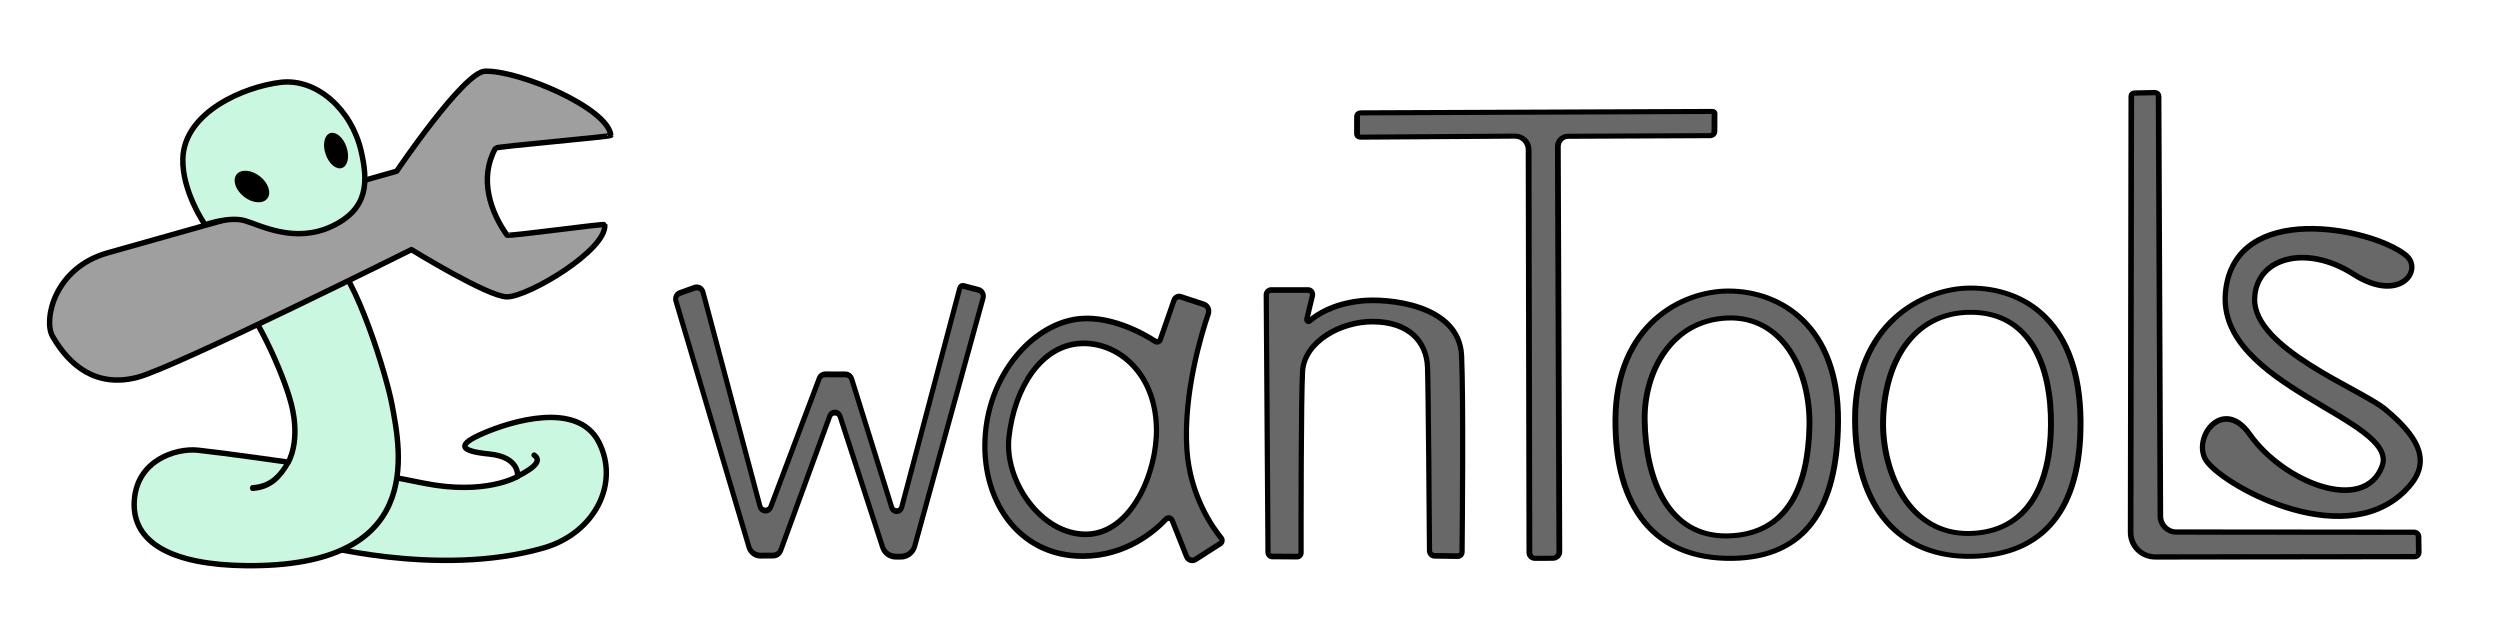
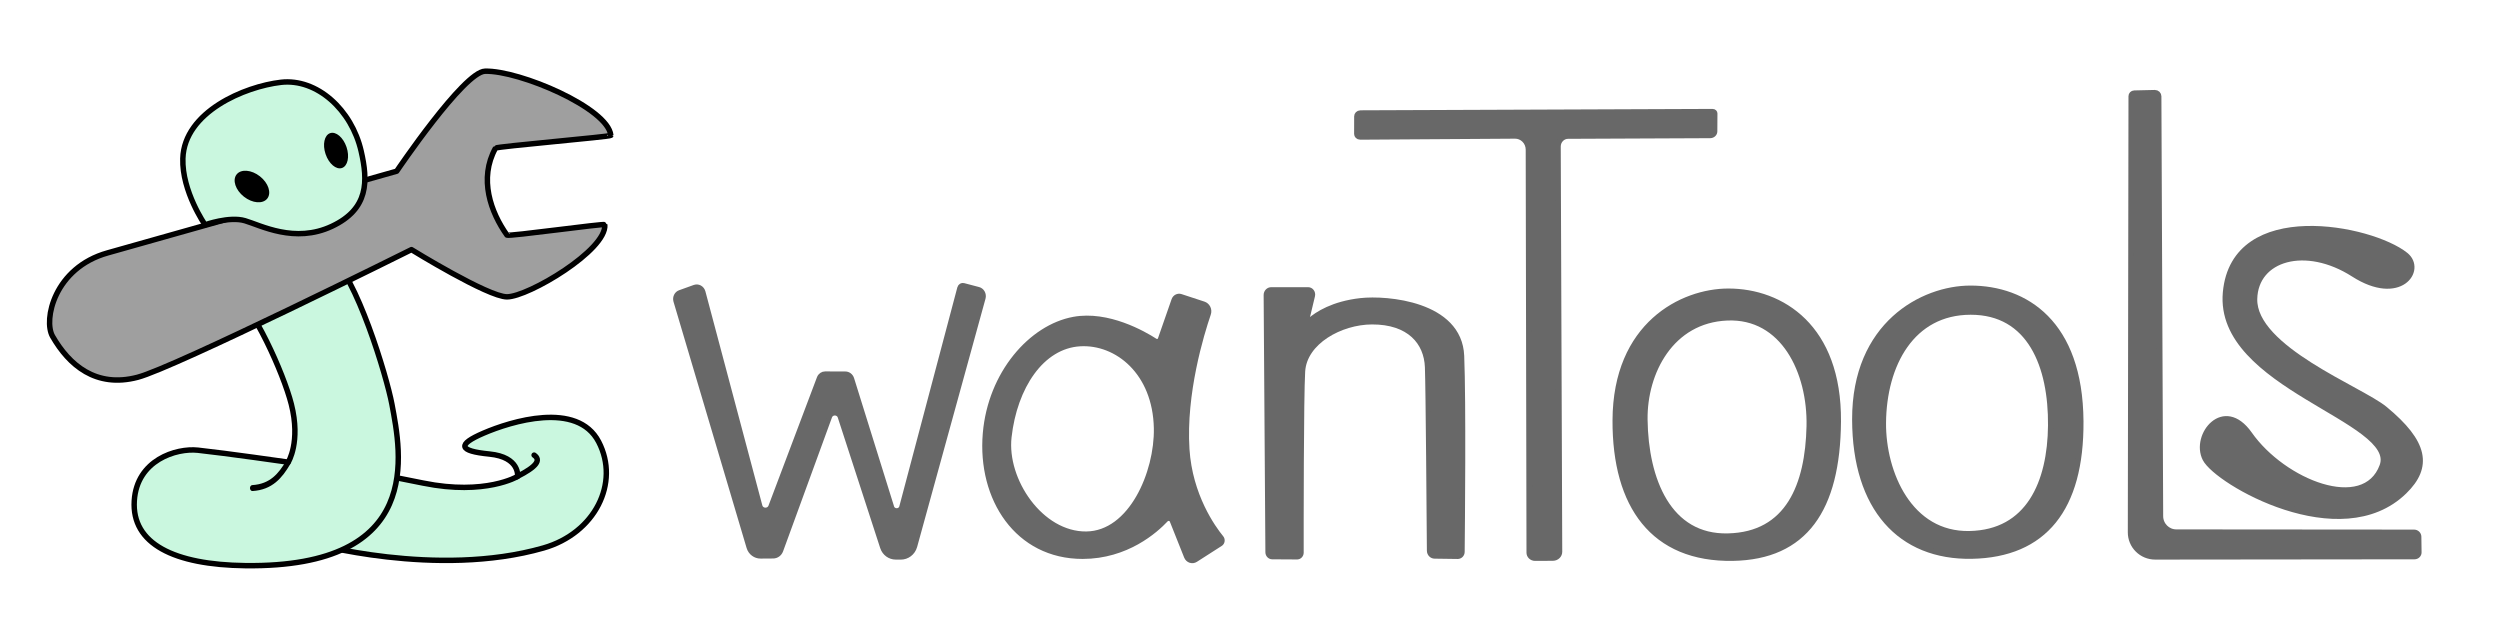
<svg xmlns="http://www.w3.org/2000/svg" width="100%" height="100%" viewBox="0 0 1789 447" version="1.1" xml:space="preserve" style="fill-rule:evenodd;clip-rule:evenodd;stroke-linecap:round;stroke-linejoin:round;stroke-miterlimit:1.5;">
  <g transform="matrix(1,0,0,1,-892,-2098.87)">
    <g id="アートボード3" transform="matrix(1.11232,0,0,0.699102,-100.884,699.29)">
      <rect x="892.624" y="2001.96" width="1607.75" height="638.46" style="fill:none;" />
      <g transform="matrix(0.852478,0,0,1.35635,102.044,-830.537)">
        <g transform="matrix(1,0,0,1,454.579,1407.78)">
          <path d="M733.583,1032.26C744.027,1035.89 767.854,1040.19 792.289,1045.14C839.243,1054.66 863.42,1040.13 863.42,1040.13C863.42,1040.13 865.387,1025.49 842.173,1023.2C818.959,1020.92 817.582,1016.12 837.853,1007.4C858.123,998.676 908.427,982.862 924.615,1013.98C940.803,1045.09 921.741,1082.95 883.005,1094.08C802.535,1117.2 707.444,1090.28 707.444,1090.28C707.444,1090.28 720.065,1027.56 733.583,1032.26Z" style="fill:rgb(202,247,223);stroke:black;stroke-width:4.12px;" />
        </g>
        <g transform="matrix(1,0,0,1,454.579,1407.78)">
          <path d="M648.711,900.73C663.52,911.117 686.632,961.696 692.664,985.553C699.909,1014.21 690.333,1029.33 690.333,1029.33C690.333,1029.33 642.78,1022.5 622.165,1020.3C605.827,1018.56 576.064,1027.72 574.149,1058.46C572.124,1090.97 604.158,1106.77 657.934,1107.43C793.619,1109.11 775.479,1022.5 768.568,985.55C764.617,964.432 741.605,888.357 721.575,873.031C710.763,864.758 637.433,892.821 648.711,900.73Z" style="fill:rgb(202,247,223);stroke:black;stroke-width:4.12px;" />
        </g>
        <g transform="matrix(0.577941,0,0,0.697089,741.914,1720.4)">
          <path d="M697.162,1028.59C687.071,1042.82 675.12,1054.92 650.573,1056.19" style="fill:none;stroke:black;stroke-width:6.44px;" />
        </g>
        <g transform="matrix(1,0,0,1,454.579,1407.78)">
          <path d="M862.976,1040.25C878.105,1032.61 881.154,1027.69 875.894,1024.02" style="fill:none;stroke:black;stroke-width:4.12px;" />
        </g>
        <g transform="matrix(1,0,0,1,454.579,1407.78)">
          <path d="M512.494,934.409C505.379,922.046 513.826,882.639 554.082,871.384C585.494,862.601 772.186,809.743 772.186,809.743C772.186,809.743 822.822,734.712 838.841,734.289C864.844,733.602 931.786,762.2 933.78,782.714C933.877,783.716 847.438,791.114 846.767,792.326C833.949,815.483 843.259,840.879 855.404,857.957C856.313,859.235 929.14,848.992 929.235,850.104C930.873,869.277 871.502,904.533 855.434,904.574C841.157,904.61 783.33,868.937 783.33,868.937C783.33,868.937 604.677,957.92 576.653,965.274C545.115,973.55 524.93,956.017 512.494,934.409Z" style="fill:rgb(159,159,159);stroke:black;stroke-width:4.12px;" />
        </g>
        <g transform="matrix(1,0,0,1,454.579,1407.78)">
          <path d="M723.262,851.337C751.281,838.176 750.487,817.042 745.37,794.644C738.228,763.383 711.945,739.538 684.809,742.666C657.611,745.801 611.89,764.909 610.809,800.174C610.047,825.016 627.575,850.209 627.575,850.209C627.575,850.209 645.864,843.627 657.693,847.121C669.521,850.615 695.242,864.498 723.262,851.337Z" style="fill:rgb(202,247,223);stroke:black;stroke-width:4.12px;" />
        </g>
        <g transform="matrix(0.713621,0.561618,-0.802385,1.01955,1299.34,1028.7)">
          <ellipse cx="660.149" cy="813.725" rx="16.216" ry="7.527" />
        </g>
        <g transform="matrix(0.275484,0.81069,-1.04833,0.356237,1852.19,1376.91)">
          <ellipse cx="660.149" cy="813.725" rx="16.216" ry="7.527" />
        </g>
      </g>
      <g transform="matrix(0.971051,0,0,1.54501,-22.3979,-1230.15)">
        <g transform="matrix(0.86337,0,0,1.0125,584.114,1350.45)">
-           <path d="M936.507,924.13C934.098,924.87 932.785,927.084 933.513,929.177C941.16,951.147 980.316,1063.65 989.6,1090.32C990.771,1093.68 994.409,1095.98 998.522,1095.95C1001.72,1095.93 1005.41,1095.91 1008.19,1095.89C1010.79,1095.87 1013.11,1094.48 1014,1092.4C1019.95,1078.5 1042.22,1026.49 1051.57,1004.66C1052.18,1003.23 1053.8,1002.28 1055.58,1002.31C1057.37,1002.34 1058.94,1003.33 1059.5,1004.78C1067.41,1025.55 1085.61,1073.28 1092.12,1090.36C1093.54,1094.07 1097.58,1096.59 1102.16,1096.61C1103.43,1096.62 1104.76,1096.62 1106.05,1096.63C1111.07,1096.66 1115.47,1093.81 1116.81,1089.69C1126.18,1060.66 1161.93,950.003 1169.28,927.258C1169.63,926.175 1169.45,925.017 1168.8,924.043C1168.14,923.069 1167.05,922.36 1165.78,922.073C1162.09,921.246 1157.17,920.142 1154.31,919.498C1153.01,919.206 1151.68,919.867 1151.33,920.974C1146.66,935.992 1117.06,1031.26 1106.78,1064.35C1106.33,1065.8 1104.8,1066.82 1103.04,1066.85C1101.28,1066.88 1099.71,1065.92 1099.18,1064.49C1091.03,1042.19 1073.11,993.172 1068.45,980.441C1067.78,978.614 1065.8,977.368 1063.56,977.362C1059.22,977.351 1052.16,977.333 1048.02,977.322C1046.03,977.317 1044.25,978.366 1043.55,979.953C1038.23,991.965 1016.16,1041.83 1006.31,1064.08C1005.64,1065.59 1003.91,1066.55 1002.03,1066.47C1000.14,1066.39 998.537,1065.28 998.051,1063.72C988.275,1032.39 960.854,944.485 954.335,923.587C953.974,922.43 953.061,921.456 951.818,920.9C950.574,920.345 949.115,920.259 947.794,920.665C944.321,921.731 939.788,923.123 936.507,924.13Z" style="fill:rgb(104,104,104);stroke:black;stroke-width:3.84px;" />
+           <path d="M936.507,924.13C934.098,924.87 932.785,927.084 933.513,929.177C941.16,951.147 980.316,1063.65 989.6,1090.32C990.771,1093.68 994.409,1095.98 998.522,1095.95C1001.72,1095.93 1005.41,1095.91 1008.19,1095.89C1010.79,1095.87 1013.11,1094.48 1014,1092.4C1019.95,1078.5 1042.22,1026.49 1051.57,1004.66C1052.18,1003.23 1053.8,1002.28 1055.58,1002.31C1057.37,1002.34 1058.94,1003.33 1059.5,1004.78C1067.41,1025.55 1085.61,1073.28 1092.12,1090.36C1093.54,1094.07 1097.58,1096.59 1102.16,1096.61C1103.43,1096.62 1104.76,1096.62 1106.05,1096.63C1111.07,1096.66 1115.47,1093.81 1116.81,1089.69C1126.18,1060.66 1161.93,950.003 1169.28,927.258C1169.63,926.175 1169.45,925.017 1168.8,924.043C1168.14,923.069 1167.05,922.36 1165.78,922.073C1162.09,921.246 1157.17,920.142 1154.31,919.498C1153.01,919.206 1151.68,919.867 1151.33,920.974C1146.66,935.992 1117.06,1031.26 1106.78,1064.35C1106.33,1065.8 1104.8,1066.82 1103.04,1066.85C1101.28,1066.88 1099.71,1065.92 1099.18,1064.49C1091.03,1042.19 1073.11,993.172 1068.45,980.441C1067.78,978.614 1065.8,977.368 1063.56,977.362C1059.22,977.351 1052.16,977.333 1048.02,977.322C1046.03,977.317 1044.25,978.366 1043.55,979.953C1038.23,991.965 1016.16,1041.83 1006.31,1064.08C1005.64,1065.59 1003.91,1066.55 1002.03,1066.47C1000.14,1066.39 998.537,1065.28 998.051,1063.72C988.275,1032.39 960.854,944.485 954.335,923.587C953.974,922.43 953.061,921.456 951.818,920.9C950.574,920.345 949.115,920.259 947.794,920.665C944.321,921.731 939.788,923.123 936.507,924.13Z" style="fill:rgb(104,104,104);stroke:rgb(104,104,104);stroke-width:3.84px;" />
        </g>
        <g transform="matrix(1.0266,0,0,1.11675,407.021,1229.6)">
-           <path d="M1172.55,1031.47C1176.18,1001.64 1193.62,977.299 1218.46,975.976C1242.12,974.716 1267.01,992.843 1267.73,1026.24C1268.3,1052.68 1251.37,1088.92 1222.44,1089.2C1193.16,1089.48 1169.41,1057.3 1172.55,1031.47ZM1283.45,948.311C1281.65,947.768 1279.7,948.652 1279.08,950.299C1276.93,955.973 1272.26,968.277 1270.25,973.601C1270.02,974.207 1269.49,974.681 1268.83,974.886C1268.17,975.091 1267.44,975.003 1266.86,974.649C1259.49,970.29 1236.43,958.137 1214.37,961.84C1186.85,966.459 1160.62,993.881 1157.34,1029.38C1153.78,1067.94 1177.95,1102.13 1220.09,1102.12C1248.51,1102.11 1267.15,1086.78 1273.75,1080.32C1274.33,1079.73 1275.19,1079.46 1276.04,1079.6C1276.89,1079.74 1277.6,1080.28 1277.92,1081.01C1280.26,1086.39 1284.7,1096.64 1287.17,1102.35C1287.61,1103.36 1288.51,1104.14 1289.63,1104.47C1290.76,1104.8 1291.98,1104.65 1292.98,1104.07C1297.67,1101.3 1305.27,1096.83 1309.02,1094.62C1309.59,1094.29 1309.97,1093.74 1310.06,1093.12C1310.15,1092.5 1309.95,1091.88 1309.5,1091.41C1304.29,1085.56 1289.28,1066.39 1287.36,1038.73C1285.05,1005.48 1296.77,970.245 1301.19,958.342C1301.62,957.243 1301.55,956.029 1300.99,954.979C1300.43,953.929 1299.43,953.131 1298.23,952.767C1293.84,951.437 1287.33,949.477 1283.45,948.311Z" style="fill:rgb(104,104,104);stroke:black;stroke-width:3.37px;" />
+           <path d="M1172.55,1031.47C1176.18,1001.64 1193.62,977.299 1218.46,975.976C1242.12,974.716 1267.01,992.843 1267.73,1026.24C1268.3,1052.68 1251.37,1088.92 1222.44,1089.2C1193.16,1089.48 1169.41,1057.3 1172.55,1031.47ZM1283.45,948.311C1281.65,947.768 1279.7,948.652 1279.08,950.299C1276.93,955.973 1272.26,968.277 1270.25,973.601C1270.02,974.207 1269.49,974.681 1268.83,974.886C1268.17,975.091 1267.44,975.003 1266.86,974.649C1259.49,970.29 1236.43,958.137 1214.37,961.84C1186.85,966.459 1160.62,993.881 1157.34,1029.38C1153.78,1067.94 1177.95,1102.13 1220.09,1102.12C1248.51,1102.11 1267.15,1086.78 1273.75,1080.32C1274.33,1079.73 1275.19,1079.46 1276.04,1079.6C1276.89,1079.74 1277.6,1080.28 1277.92,1081.01C1280.26,1086.39 1284.7,1096.64 1287.17,1102.35C1287.61,1103.36 1288.51,1104.14 1289.63,1104.47C1290.76,1104.8 1291.98,1104.65 1292.98,1104.07C1297.67,1101.3 1305.27,1096.83 1309.02,1094.62C1309.59,1094.29 1309.97,1093.74 1310.06,1093.12C1310.15,1092.5 1309.95,1091.88 1309.5,1091.41C1304.29,1085.56 1289.28,1066.39 1287.36,1038.73C1285.05,1005.48 1296.77,970.245 1301.19,958.342C1301.62,957.243 1301.55,956.029 1300.99,954.979C1300.43,953.929 1299.43,953.131 1298.23,952.767C1293.84,951.437 1287.33,949.477 1283.45,948.311Z" style="fill:rgb(104,104,104);stroke:rgb(104,104,104);stroke-width:3.37px;" />
        </g>
        <g transform="matrix(1.0266,0,0,1.11675,430.026,1226.85)">
-           <path d="M1319.37,946.74C1318.52,946.74 1317.71,947.052 1317.11,947.606C1316.51,948.161 1316.18,948.911 1316.18,949.692C1316.33,969.592 1317.17,1083.97 1317.31,1102.31C1317.32,1103.69 1318.53,1104.8 1320.02,1104.81C1324.16,1104.83 1332.02,1104.87 1336.08,1104.9C1336.77,1104.9 1337.42,1104.65 1337.9,1104.21C1338.38,1103.77 1338.66,1103.17 1338.66,1102.54C1338.64,1087.91 1338.63,1009.92 1339.62,994.973C1340.79,977.301 1364.18,965.535 1384.4,965.47C1408.5,965.393 1419.63,977.606 1420.25,992.484C1420.77,1005.02 1421.4,1084.85 1421.53,1101.38C1421.54,1103.05 1423,1104.4 1424.81,1104.42C1428.91,1104.47 1435.87,1104.56 1439.73,1104.61C1440.47,1104.61 1441.18,1104.35 1441.71,1103.88C1442.24,1103.4 1442.55,1102.75 1442.55,1102.07C1442.72,1087.34 1443.48,1013.22 1442.25,985.827C1440.88,955.057 1393.92,951.486 1377.12,953.207C1359.16,955.047 1348.93,961.278 1344.34,964.934C1343.98,965.286 1343.41,965.372 1342.95,965.143C1342.48,964.915 1342.25,964.429 1342.37,963.96C1343.38,960.006 1345,953.821 1345.99,950.035C1346.2,949.237 1346,948.394 1345.45,947.749C1344.9,947.104 1344.05,946.728 1343.16,946.728C1337.09,946.731 1325.11,946.737 1319.37,946.74Z" style="fill:rgb(104,104,104);stroke:black;stroke-width:3.37px;" />
+           <path d="M1319.37,946.74C1318.52,946.74 1317.71,947.052 1317.11,947.606C1316.51,948.161 1316.18,948.911 1316.18,949.692C1316.33,969.592 1317.17,1083.97 1317.31,1102.31C1317.32,1103.69 1318.53,1104.8 1320.02,1104.81C1324.16,1104.83 1332.02,1104.87 1336.08,1104.9C1336.77,1104.9 1337.42,1104.65 1337.9,1104.21C1338.38,1103.77 1338.66,1103.17 1338.66,1102.54C1338.64,1087.91 1338.63,1009.92 1339.62,994.973C1340.79,977.301 1364.18,965.535 1384.4,965.47C1408.5,965.393 1419.63,977.606 1420.25,992.484C1420.77,1005.02 1421.4,1084.85 1421.53,1101.38C1421.54,1103.05 1423,1104.4 1424.81,1104.42C1428.91,1104.47 1435.87,1104.56 1439.73,1104.61C1440.47,1104.61 1441.18,1104.35 1441.71,1103.88C1442.24,1103.4 1442.55,1102.75 1442.55,1102.07C1442.72,1087.34 1443.48,1013.22 1442.25,985.827C1440.88,955.057 1393.92,951.486 1377.12,953.207C1359.16,955.047 1348.93,961.278 1344.34,964.934C1343.98,965.286 1343.41,965.372 1342.95,965.143C1342.48,964.915 1342.25,964.429 1342.37,963.96C1343.38,960.006 1345,953.821 1345.99,950.035C1346.2,949.237 1346,948.394 1345.45,947.749C1344.9,947.104 1344.05,946.728 1343.16,946.728C1337.09,946.731 1325.11,946.737 1319.37,946.74Z" style="fill:rgb(104,104,104);stroke:rgb(104,104,104);stroke-width:3.37px;" />
        </g>
        <g transform="matrix(1,0,0,0.878083,504.238,1498.4)">
-           <path d="M1339.42,761.133C1338.16,761.139 1337.14,762.305 1337.14,763.744C1337.13,767.295 1337.12,773.611 1337.11,777.066C1337.11,777.706 1337.33,778.32 1337.73,778.771C1338.13,779.223 1338.67,779.474 1339.23,779.47C1351.89,779.374 1417.57,778.878 1441.79,778.695C1444.17,778.677 1446.45,779.739 1448.14,781.645C1449.83,783.551 1450.78,786.145 1450.79,788.853C1450.87,839.175 1451.26,1059.44 1451.31,1093C1451.32,1094.13 1451.71,1095.22 1452.42,1096.02C1453.13,1096.83 1454.09,1097.27 1455.09,1097.27C1458.45,1097.25 1463.36,1097.22 1466.87,1097.2C1469.25,1097.19 1471.17,1094.99 1471.16,1092.28C1471.05,1056.13 1470.32,831.166 1470.17,786.538C1470.16,782.29 1473.17,778.832 1476.9,778.813C1497.24,778.709 1557.39,778.4 1571.09,778.33C1572.64,778.322 1573.9,776.892 1573.91,775.125C1573.93,771.149 1573.97,764.52 1573.98,761.568C1573.98,761.173 1573.85,760.793 1573.6,760.513C1573.36,760.233 1573.02,760.077 1572.67,760.078C1554.91,760.159 1362.61,761.028 1339.42,761.133Z" style="fill:rgb(104,104,104);stroke:black;stroke-width:3.84px;" />
+           <path d="M1339.42,761.133C1338.16,761.139 1337.14,762.305 1337.14,763.744C1337.13,767.295 1337.12,773.611 1337.11,777.066C1337.11,777.706 1337.33,778.32 1337.73,778.771C1338.13,779.223 1338.67,779.474 1339.23,779.47C1351.89,779.374 1417.57,778.878 1441.79,778.695C1444.17,778.677 1446.45,779.739 1448.14,781.645C1449.83,783.551 1450.78,786.145 1450.79,788.853C1450.87,839.175 1451.26,1059.44 1451.31,1093C1451.32,1094.13 1451.71,1095.22 1452.42,1096.02C1453.13,1096.83 1454.09,1097.27 1455.09,1097.27C1458.45,1097.25 1463.36,1097.22 1466.87,1097.2C1469.25,1097.19 1471.17,1094.99 1471.16,1092.28C1471.05,1056.13 1470.32,831.166 1470.17,786.538C1470.16,782.29 1473.17,778.832 1476.9,778.813C1497.24,778.709 1557.39,778.4 1571.09,778.33C1572.64,778.322 1573.9,776.892 1573.91,775.125C1573.93,771.149 1573.97,764.52 1573.98,761.568C1573.98,761.173 1573.85,760.793 1573.6,760.513C1573.36,760.233 1573.02,760.077 1572.67,760.078C1554.91,760.159 1362.61,761.028 1339.42,761.133Z" style="fill:rgb(104,104,104);stroke:rgb(104,104,104);stroke-width:3.84px;" />
        </g>
        <g transform="matrix(1.20439,0,0,1.03853,209.592,1318.46)">
-           <path d="M1497,1012.96C1496.82,1067.79 1518.1,1101.9 1561.65,1101.01C1600.88,1100.21 1619.09,1070.16 1619.46,1013.67C1619.85,953.082 1588.05,930.469 1559.1,930.484C1533.95,930.498 1497.2,951.639 1497,1012.96ZM1513.07,1012.46C1513.48,1050.7 1526.03,1087.58 1558.87,1086.7C1592.37,1085.8 1603,1053.99 1603.72,1016.72C1604.38,982.346 1589.57,946.158 1558.45,947.684C1527.4,949.208 1512.75,982.471 1513.07,1012.46Z" style="fill:rgb(104,104,104);stroke:black;stroke-width:3.22px;" />
+           <path d="M1497,1012.96C1496.82,1067.79 1518.1,1101.9 1561.65,1101.01C1600.88,1100.21 1619.09,1070.16 1619.46,1013.67C1619.85,953.082 1588.05,930.469 1559.1,930.484C1533.95,930.498 1497.2,951.639 1497,1012.96ZM1513.07,1012.46C1513.48,1050.7 1526.03,1087.58 1558.87,1086.7C1592.37,1085.8 1603,1053.99 1603.72,1016.72C1604.38,982.346 1589.57,946.158 1558.45,947.684C1527.4,949.208 1512.75,982.471 1513.07,1012.46Z" style="fill:rgb(104,104,104);stroke:rgb(104,104,104);stroke-width:3.22px;" />
        </g>
        <g transform="matrix(1.24588,0,0,1.03254,303.035,1323.73)">
-           <path d="M1499.58,1013.22C1499.7,1070.46 1523.89,1101.86 1561.65,1101.01C1599.78,1100.15 1619.79,1070.8 1619.46,1014.32C1619.09,950.756 1589.85,928.832 1560.9,928.847C1535.74,928.86 1499.45,951.901 1499.58,1013.22ZM1514.46,1015.45C1514.29,1047.28 1528.3,1087.07 1560.39,1086.33C1592.14,1085.59 1603.48,1053.46 1603.75,1017C1604.03,979.324 1592.97,944.341 1561,944.408C1529.55,944.474 1514.68,978.149 1514.46,1015.45Z" style="fill:rgb(104,104,104);stroke:black;stroke-width:3.16px;" />
+           <path d="M1499.58,1013.22C1499.7,1070.46 1523.89,1101.86 1561.65,1101.01C1599.78,1100.15 1619.79,1070.8 1619.46,1014.32C1619.09,950.756 1589.85,928.832 1560.9,928.847C1535.74,928.86 1499.45,951.901 1499.58,1013.22ZM1514.46,1015.45C1514.29,1047.28 1528.3,1087.07 1560.39,1086.33C1592.14,1085.59 1603.48,1053.46 1603.75,1017C1604.03,979.324 1592.97,944.341 1561,944.408C1529.55,944.474 1514.68,978.149 1514.46,1015.45Z" style="fill:rgb(104,104,104);stroke:rgb(104,104,104);stroke-width:3.16px;" />
        </g>
        <g transform="matrix(1,0,0,0.941312,591.67,1424.52)">
-           <path d="M1764.63,774.567C1763.53,774.594 1762.65,775.549 1762.65,776.719C1762.62,800.545 1762.3,1019.98 1762.21,1083.77C1762.2,1088.36 1763.91,1092.76 1766.97,1096C1770.02,1099.25 1774.16,1101.07 1778.48,1101.06C1820.62,1101.01 1931.21,1100.88 1950.31,1100.86C1951.06,1100.86 1951.78,1100.54 1952.3,1099.97C1952.83,1099.41 1953.12,1098.64 1953.11,1097.85C1953.07,1094.74 1953.01,1089.92 1952.97,1086.78C1952.94,1085.06 1951.63,1083.68 1950.01,1083.67C1931.15,1083.66 1826.26,1083.56 1792.46,1083.53C1786.65,1083.52 1781.94,1078.54 1781.92,1072.37C1781.71,1020.39 1780.84,803.295 1780.74,776.82C1780.73,776.122 1780.47,775.455 1780,774.968C1779.52,774.481 1778.89,774.216 1778.23,774.233C1774.61,774.322 1767.95,774.486 1764.63,774.567Z" style="fill:rgb(104,104,104);stroke:black;stroke-width:3.72px;" />
+           <path d="M1764.63,774.567C1763.53,774.594 1762.65,775.549 1762.65,776.719C1762.62,800.545 1762.3,1019.98 1762.21,1083.77C1762.2,1088.36 1763.91,1092.76 1766.97,1096C1770.02,1099.25 1774.16,1101.07 1778.48,1101.06C1820.62,1101.01 1931.21,1100.88 1950.31,1100.86C1951.06,1100.86 1951.78,1100.54 1952.3,1099.97C1952.83,1099.41 1953.12,1098.64 1953.11,1097.85C1953.07,1094.74 1953.01,1089.92 1952.97,1086.78C1952.94,1085.06 1951.63,1083.68 1950.01,1083.67C1931.15,1083.66 1826.26,1083.56 1792.46,1083.53C1786.65,1083.52 1781.94,1078.54 1781.92,1072.37C1781.71,1020.39 1780.84,803.295 1780.74,776.82C1780.73,776.122 1780.47,775.455 1780,774.968C1779.52,774.481 1778.89,774.216 1778.23,774.233C1774.61,774.322 1767.95,774.486 1764.63,774.567Z" style="fill:rgb(104,104,104);stroke:rgb(104,104,104);stroke-width:3.72px;" />
        </g>
        <g transform="matrix(1.13557,0,0,1.22299,350.894,1118.94)">
-           <path d="M1924.35,933.826C1904.32,918.914 1824.14,904.014 1819.19,954.06C1814.17,1004.84 1920.71,1022.72 1910.59,1048.12C1900.13,1074.37 1853.09,1057 1833.32,1030.88C1818.2,1010.92 1800.41,1031.55 1807.3,1044.1C1814.19,1056.64 1886.36,1095.5 1923.62,1061.79C1938.4,1048.43 1936.01,1035.44 1912.22,1017.22C1898.22,1006.5 1835.5,984.511 1836.21,957.532C1836.79,935.327 1865.93,927.485 1893.86,944.101C1920.95,960.212 1935.04,941.776 1924.35,933.826Z" style="fill:rgb(104,104,104);stroke:black;stroke-width:3.07px;" />
+           <path d="M1924.35,933.826C1904.32,918.914 1824.14,904.014 1819.19,954.06C1814.17,1004.84 1920.71,1022.72 1910.59,1048.12C1900.13,1074.37 1853.09,1057 1833.32,1030.88C1818.2,1010.92 1800.41,1031.55 1807.3,1044.1C1814.19,1056.64 1886.36,1095.5 1923.62,1061.79C1938.4,1048.43 1936.01,1035.44 1912.22,1017.22C1898.22,1006.5 1835.5,984.511 1836.21,957.532C1836.79,935.327 1865.93,927.485 1893.86,944.101C1920.95,960.212 1935.04,941.776 1924.35,933.826Z" style="fill:rgb(104,104,104);stroke:rgb(104,104,104);stroke-width:3.07px;" />
        </g>
      </g>
    </g>
  </g>
</svg>
